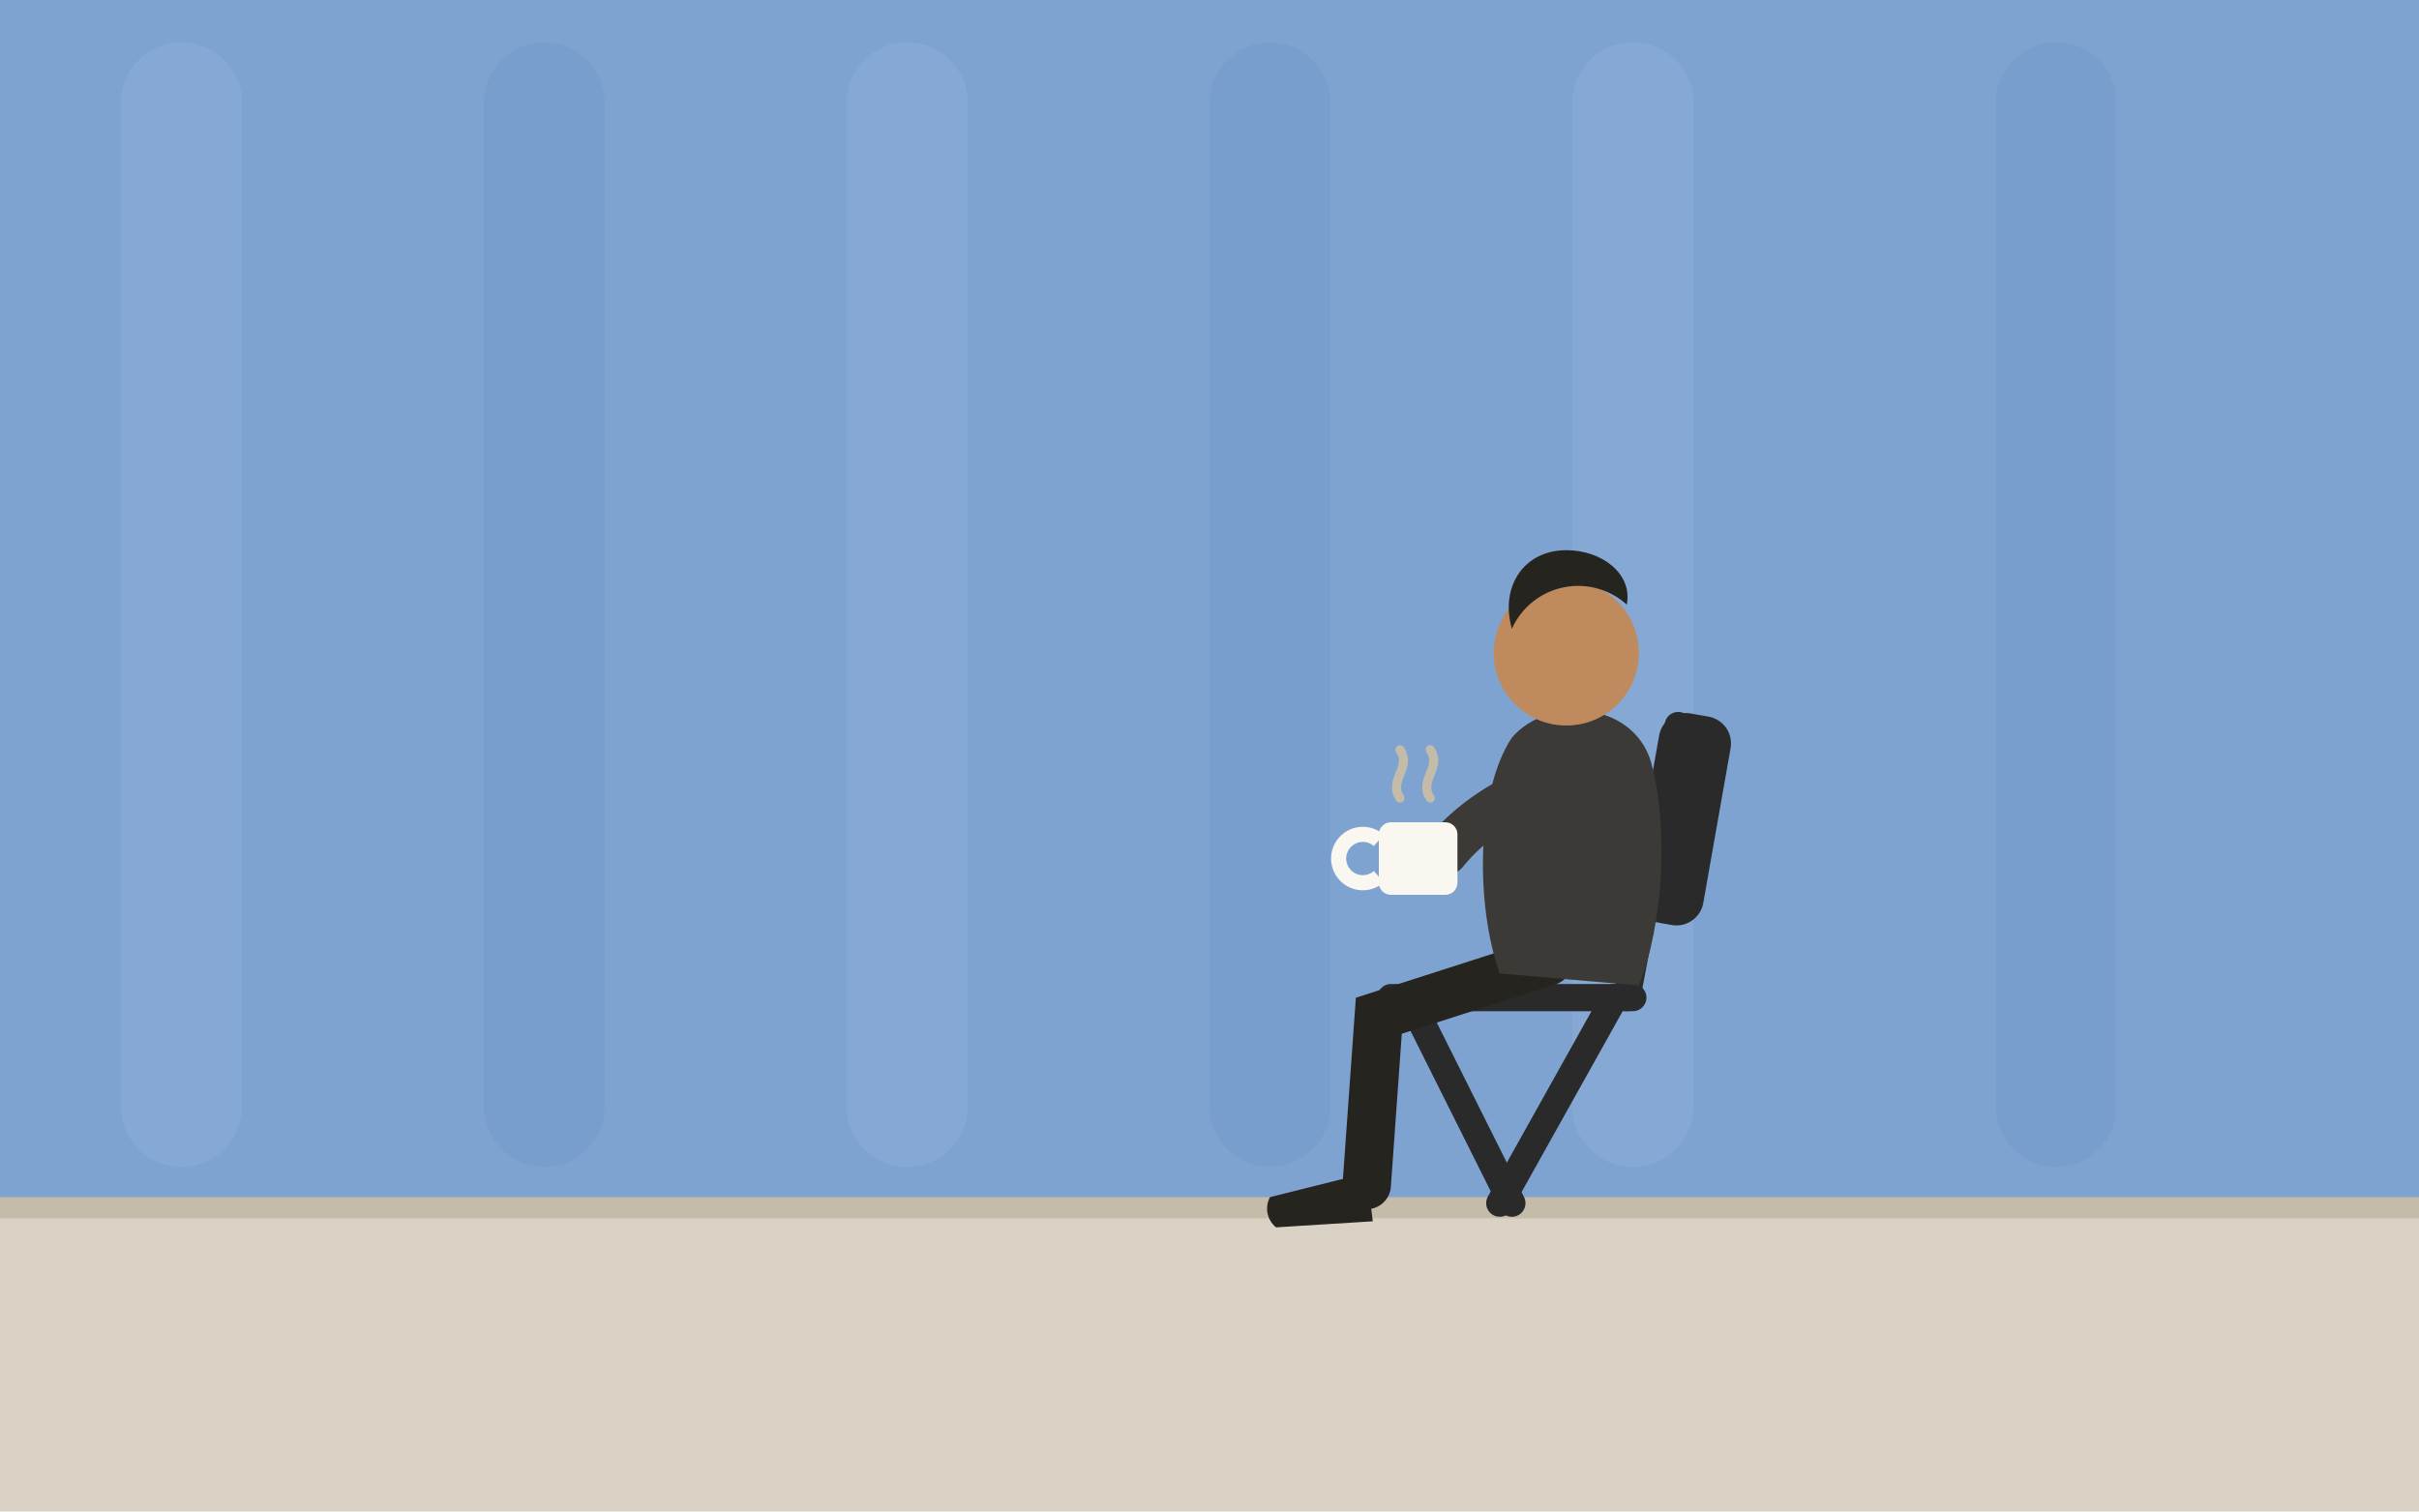
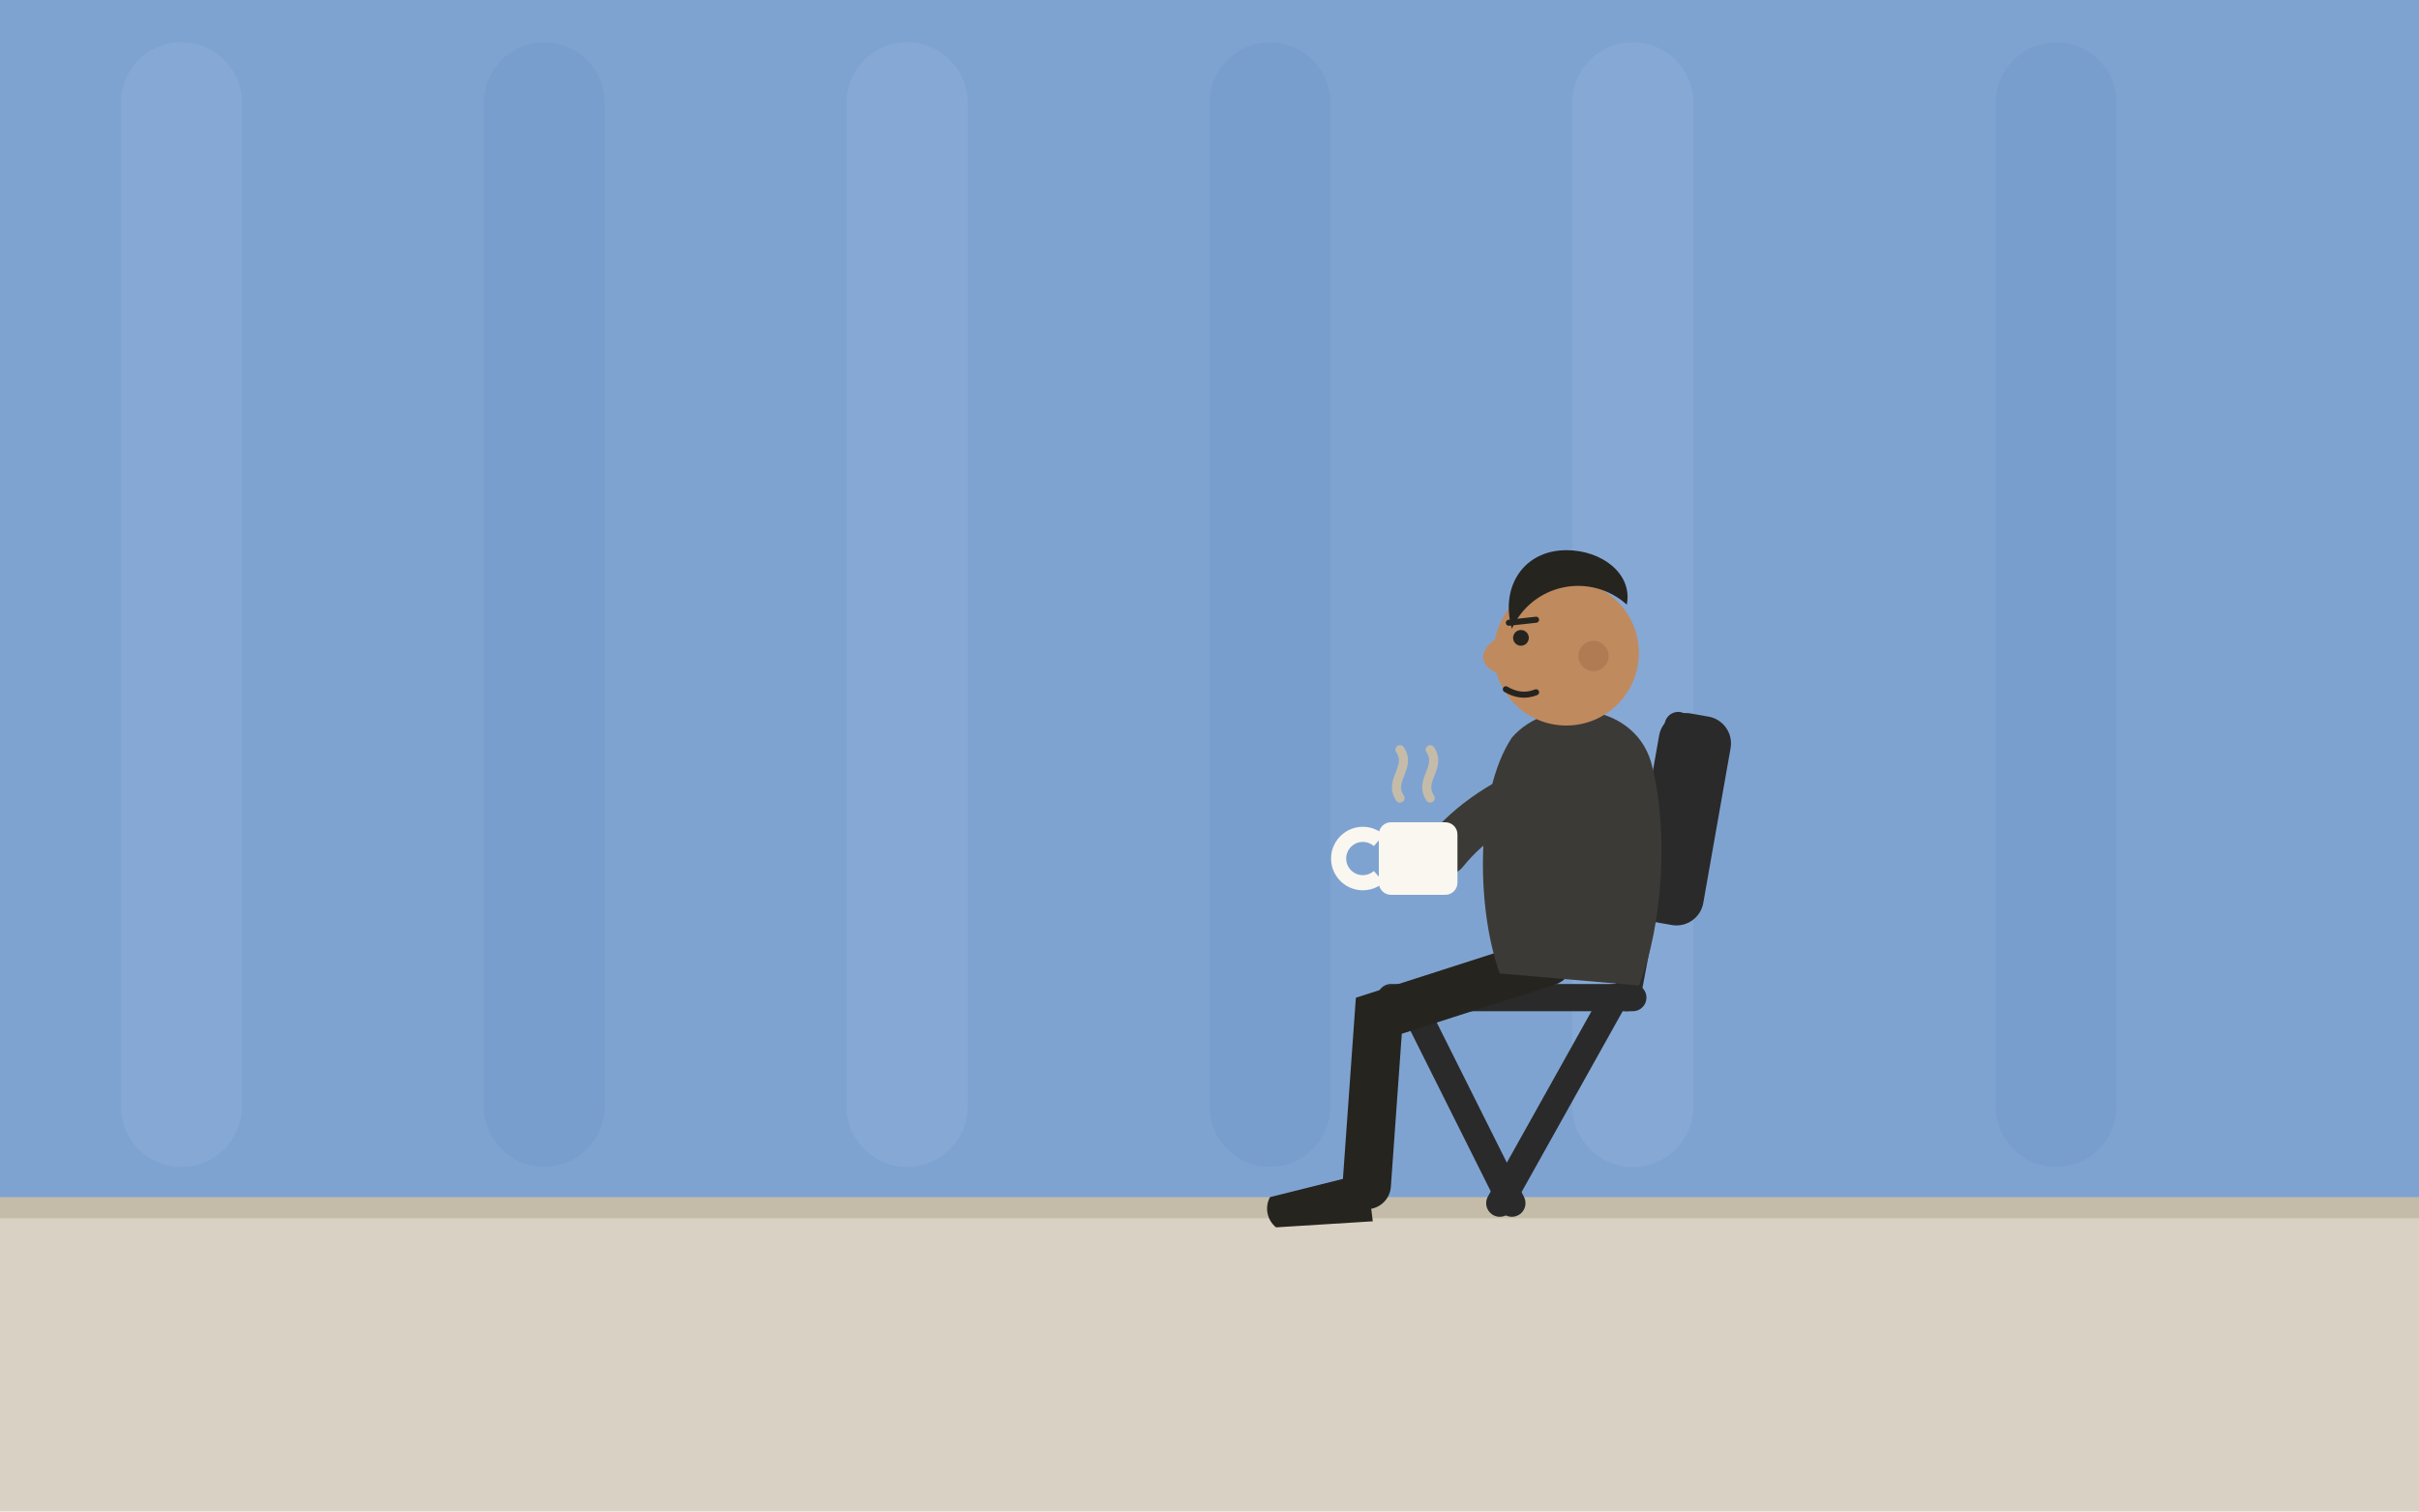
<svg xmlns="http://www.w3.org/2000/svg" viewBox="0 0 800 500" role="img" aria-label="The wall is fully painted and the tools are gone, but the man is still sitting in his folding chair with a mug.">
  <rect x="0" y="0" width="800" height="400" fill="#7fa3d1" />
  <rect x="40" y="14" width="40" height="372" rx="20" fill="#8db0da" opacity="0.45" />
  <rect x="160" y="14" width="40" height="372" rx="20" fill="#6f96c9" opacity="0.4" />
  <rect x="280" y="14" width="40" height="372" rx="20" fill="#8db0da" opacity="0.45" />
  <rect x="400" y="14" width="40" height="372" rx="20" fill="#6f96c9" opacity="0.4" />
  <rect x="520" y="14" width="40" height="372" rx="20" fill="#8db0da" opacity="0.45" />
  <rect x="660" y="14" width="40" height="372" rx="20" fill="#6f96c9" opacity="0.4" />
  <rect x="0" y="400" width="800" height="100" fill="#d9d2c4" />
  <rect x="0" y="396" width="800" height="7" fill="#c4bca9" />
  <g stroke="#2a2a2a" stroke-width="9" stroke-linecap="round" fill="none">
    <line x1="460" y1="330" x2="540" y2="330" />
    <line x1="466" y1="330" x2="500" y2="398" />
    <line x1="534" y1="330" x2="496" y2="398" />
    <line x1="538" y1="330" x2="555" y2="240" />
  </g>
  <rect x="544" y="236" width="24" height="70" rx="9" fill="#2a2a2a" transform="rotate(10 556 271)" />
  <g stroke="#26241f" stroke-width="16" stroke-linecap="round" fill="none">
    <path d="M512 318 L456 336 L452 392" />
  </g>
  <path d="M452 388 L420 396 A8 8 0 0 0 422 406 L454 404 Z" fill="#26241f" />
  <path d="M496 322 C488 300 488 262 500 244 C512 230 540 232 546 252 C552 274 550 306 542 326 Z" fill="#3c3a36" />
  <path d="M514 258 C498 264 486 272 478 282" stroke="#3c3a36" stroke-width="15" stroke-linecap="round" fill="none" />
  <rect x="456" y="272" width="26" height="24" rx="4" fill="#faf7f0" />
  <path d="M456 278 a8 8 0 1 0 0 12" stroke="#faf7f0" stroke-width="5" fill="none" />
  <path d="M463 264 c-4 -6 4 -10 0 -16 M473 264 c-4 -6 4 -10 0 -16" stroke="#c4bca9" stroke-width="3" stroke-linecap="round" fill="none" />
  <circle cx="518" cy="216" r="24" fill="#c08a5f" />
+   <path d="M497 210 C489 214 488 220 496 223 Z" fill="#c08a5f" />
+   <circle cx="503" cy="211" r="2.6" fill="#26241f" />
+   <path d="M499 206 L508 205" stroke="#26241f" stroke-width="2" stroke-linecap="round" fill="none" />
+   <path d="M498 228 q5 3 10 1" stroke="#26241f" stroke-width="2" stroke-linecap="round" fill="none" />
+   <circle cx="527" cy="217" r="5" fill="#b07a52" />
  <path d="M500 208 a24 24 0 0 1 38 -8 c2 -10 -8 -18 -20 -18 c-14 0 -22 12 -18 26 Z" fill="#26241f" />
</svg>
